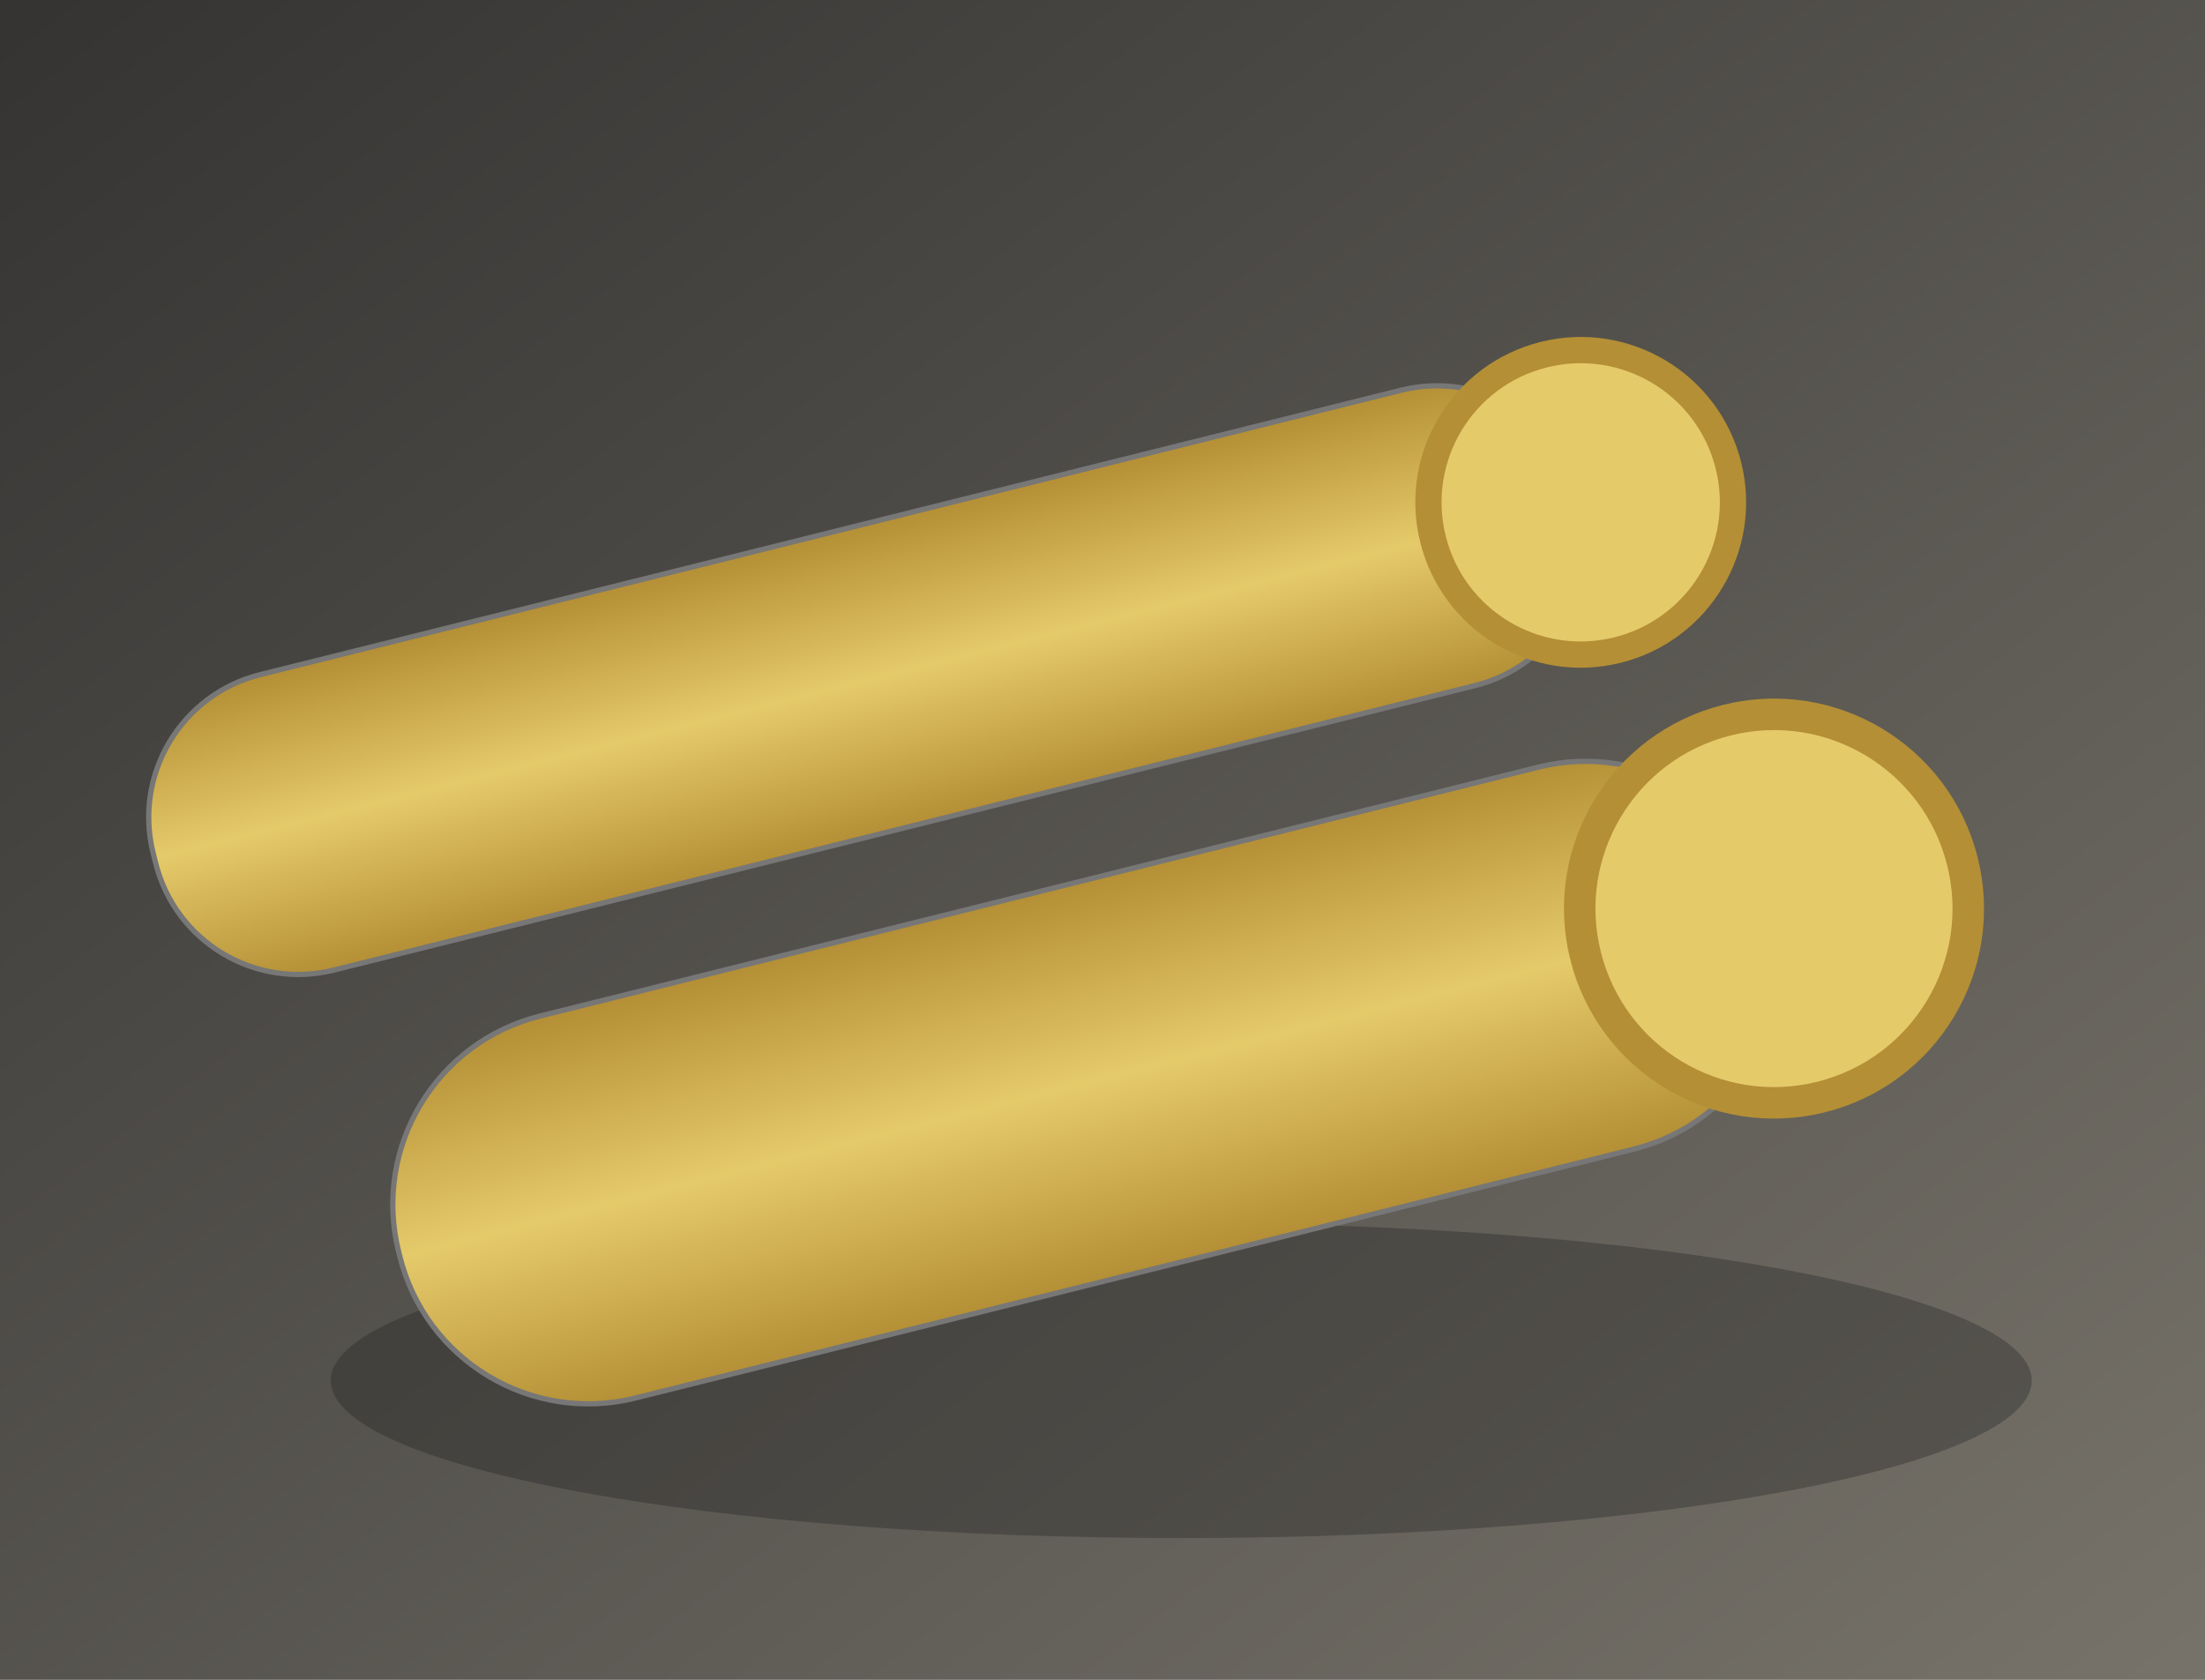
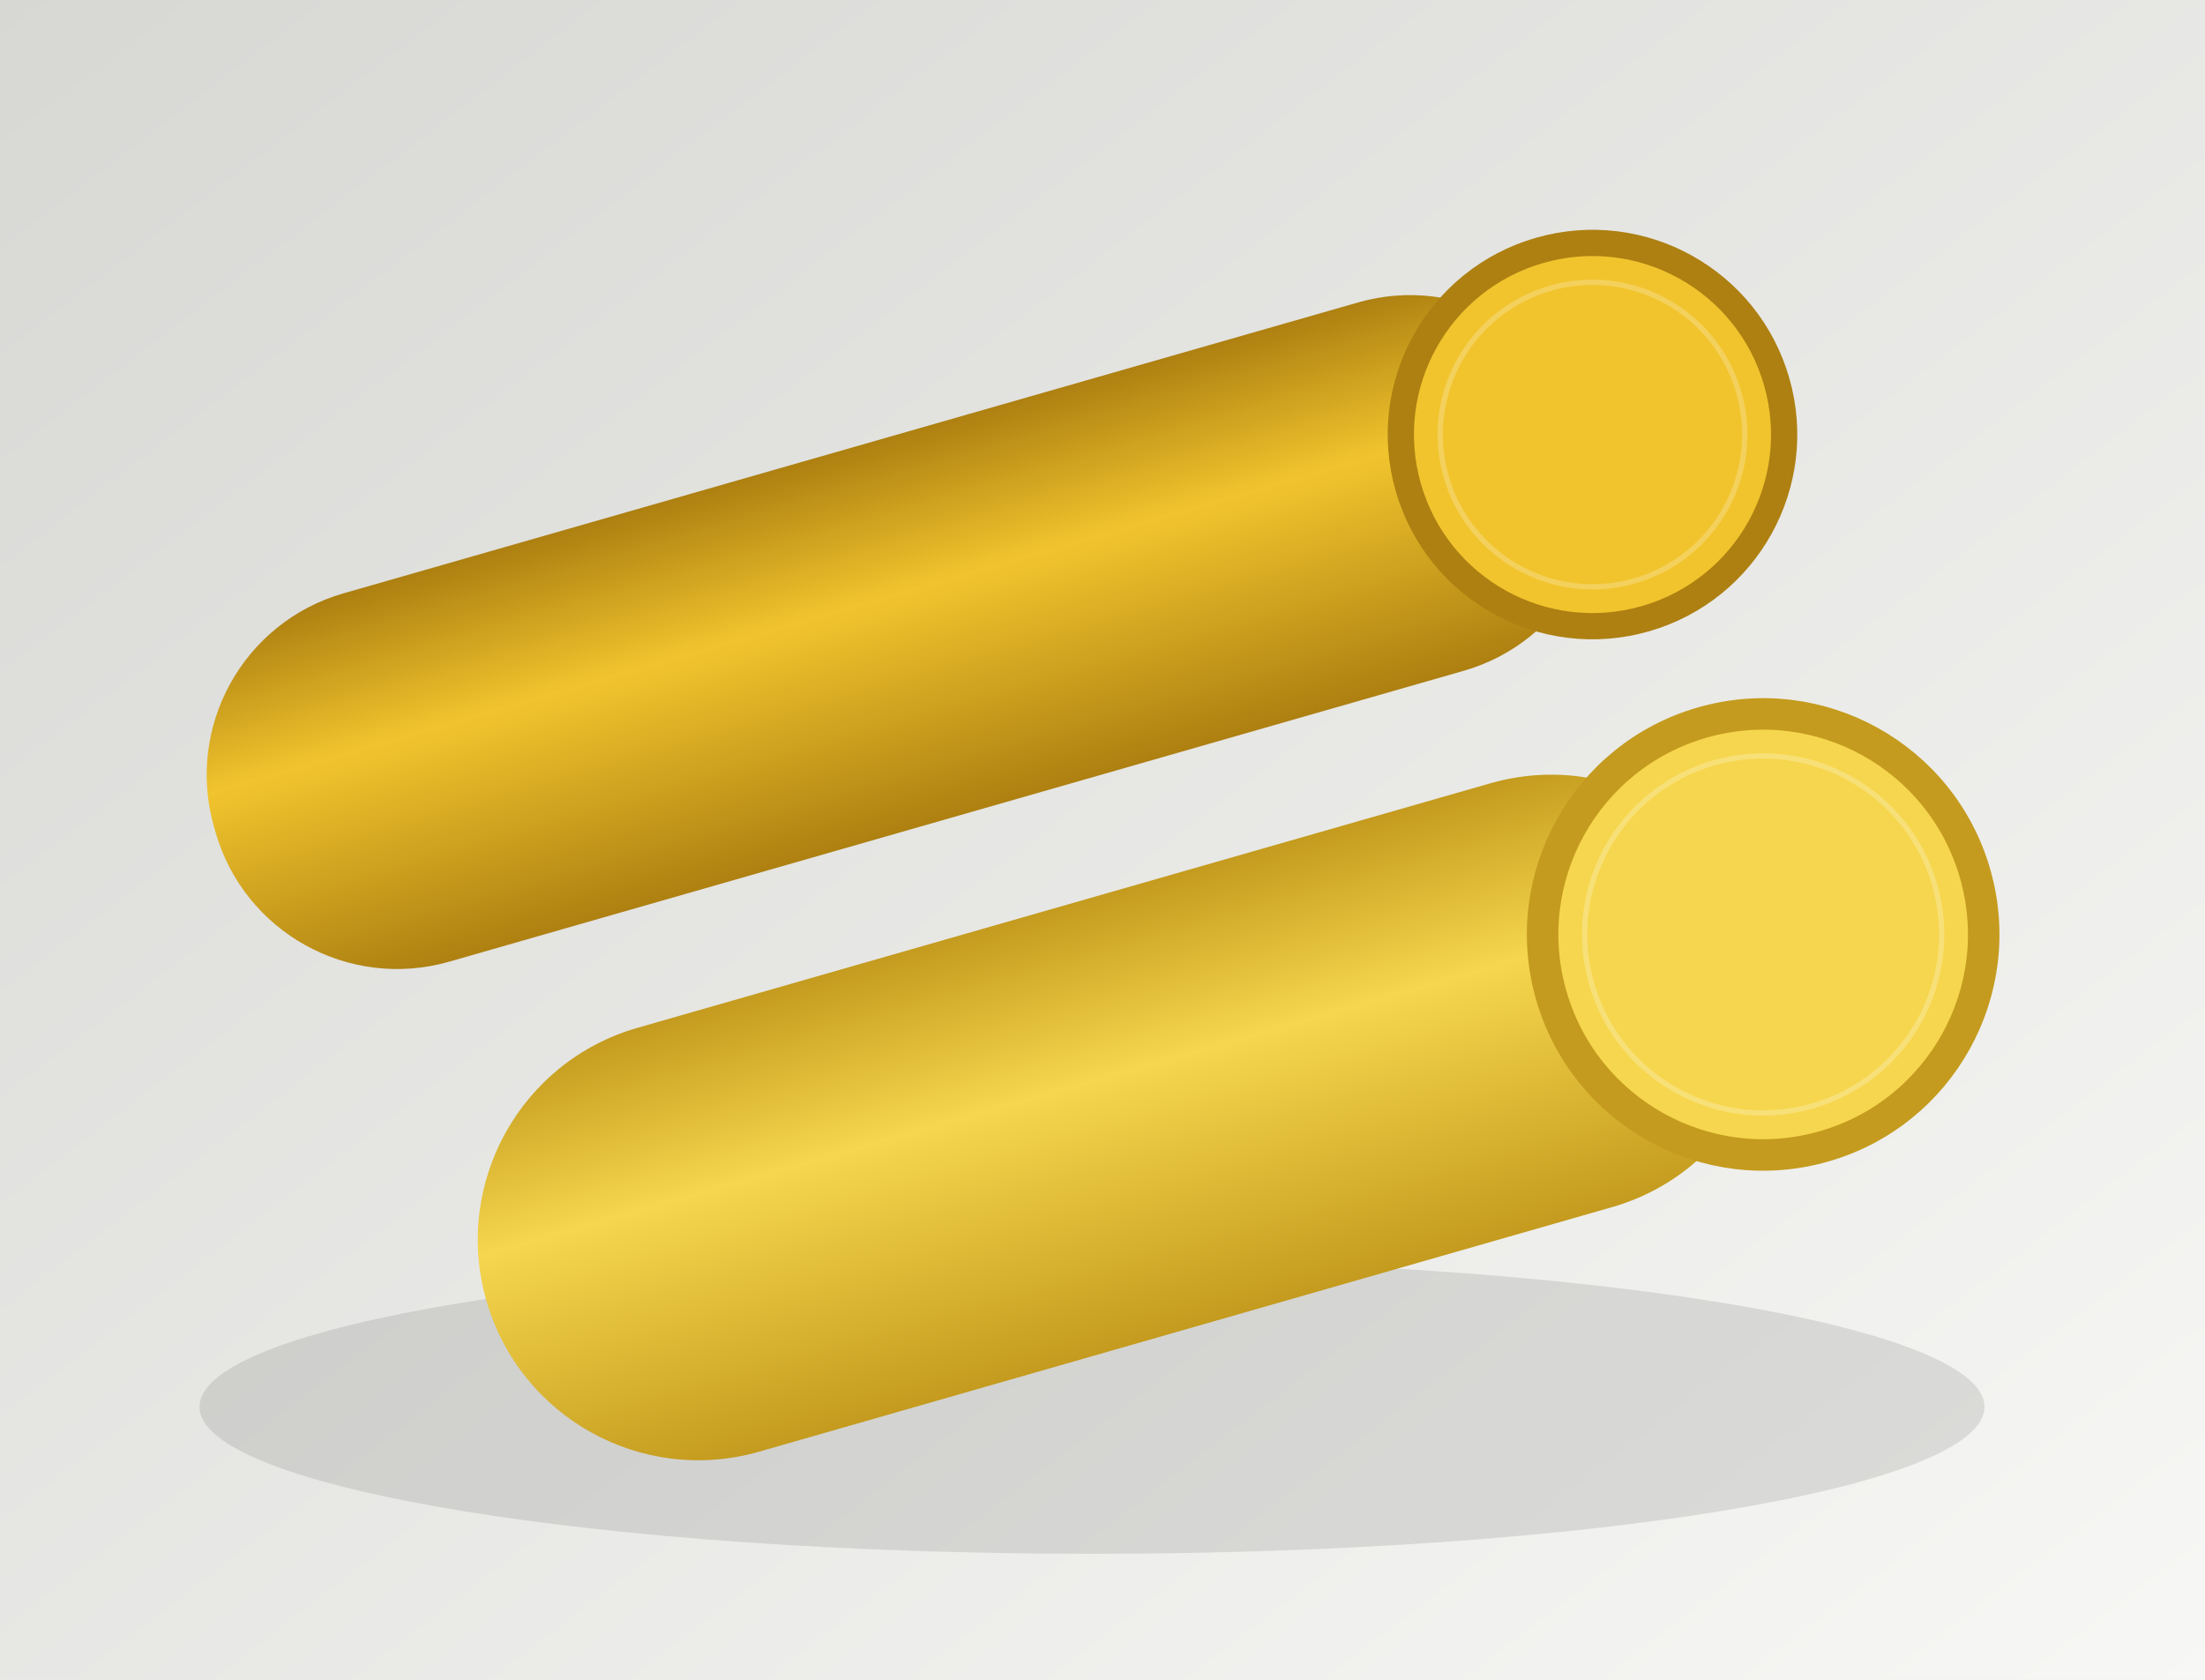
<svg xmlns="http://www.w3.org/2000/svg" viewBox="0 0 420 320">
  <defs>
    <linearGradient id="bg" x2="1" y2="1">
-       <stop stop-color="#343332" />
-       <stop offset="1" stop-color="#77736a" />
+       <stop stop-color="#d7d7d4" />
+       <stop offset="1" stop-color="#f7f7f5" />
    </linearGradient>
-     <linearGradient id="rod" x2="0" y2="1">
-       <stop stop-color="#b48f35" />
-       <stop offset=".5" stop-color="#e5ca6a" />
-       <stop offset="1" stop-color="#b48f35" />
+     <linearGradient id="a" x2="0" y2="1">
+       <stop stop-color="#ad8011" />
+       <stop offset=".4" stop-color="#f1c42e" />
+       <stop offset="1" stop-color="#ad8011" />
+     </linearGradient>
+     <linearGradient id="b" x2="0" y2="1">
+       <stop stop-color="#c49b1e" />
+       <stop offset=".4" stop-color="#f6d64e" />
+       <stop offset="1" stop-color="#c49b1e" />
    </linearGradient>
  </defs>
  <rect width="420" height="320" fill="url(#bg)" />
-   <ellipse cx="225" cy="263" rx="162" ry="30" fill="#171717" opacity=".3" />
-   <g transform="rotate(-14 205 165)">
-     <rect x="35" y="92" width="280" height="58" rx="28" fill="url(#rod)" stroke="#777" stroke-width="1" />
-     <ellipse cx="315" cy="121" rx="29" ry="29" fill="#e5ca6a" stroke="#b48f35" stroke-width="5" />
-     <rect x="62" y="168" width="270" height="75" rx="37" fill="url(#rod)" stroke="#777" stroke-width="1" />
-     <ellipse cx="332" cy="205" rx="37" ry="37" fill="#e5ca6a" stroke="#b48f35" stroke-width="6" />
+   <ellipse cx="208" cy="268" rx="170" ry="28" fill="#555" opacity=".16" />
+   <g transform="rotate(-16 210 160)">
+     <rect x="48" y="75" width="273" height="73" rx="36" fill="url(#a)" />
+     <ellipse cx="321" cy="111.5" rx="36.5" ry="36.5" fill="#f1c42e" stroke="#ad8011" stroke-width="5" />
+     <ellipse cx="321" cy="111.5" rx="29" ry="29" fill="none" stroke="#fff" stroke-opacity=".22" />
+     <rect x="73" y="170" width="253" height="84" rx="42" fill="url(#b)" />
+     <ellipse cx="326" cy="212" rx="42" ry="42" fill="#f6d64e" stroke="#c49b1e" stroke-width="6" />
+     <ellipse cx="326" cy="212" rx="34" ry="34" fill="none" stroke="#fff" stroke-opacity=".24" />
  </g>
</svg>
